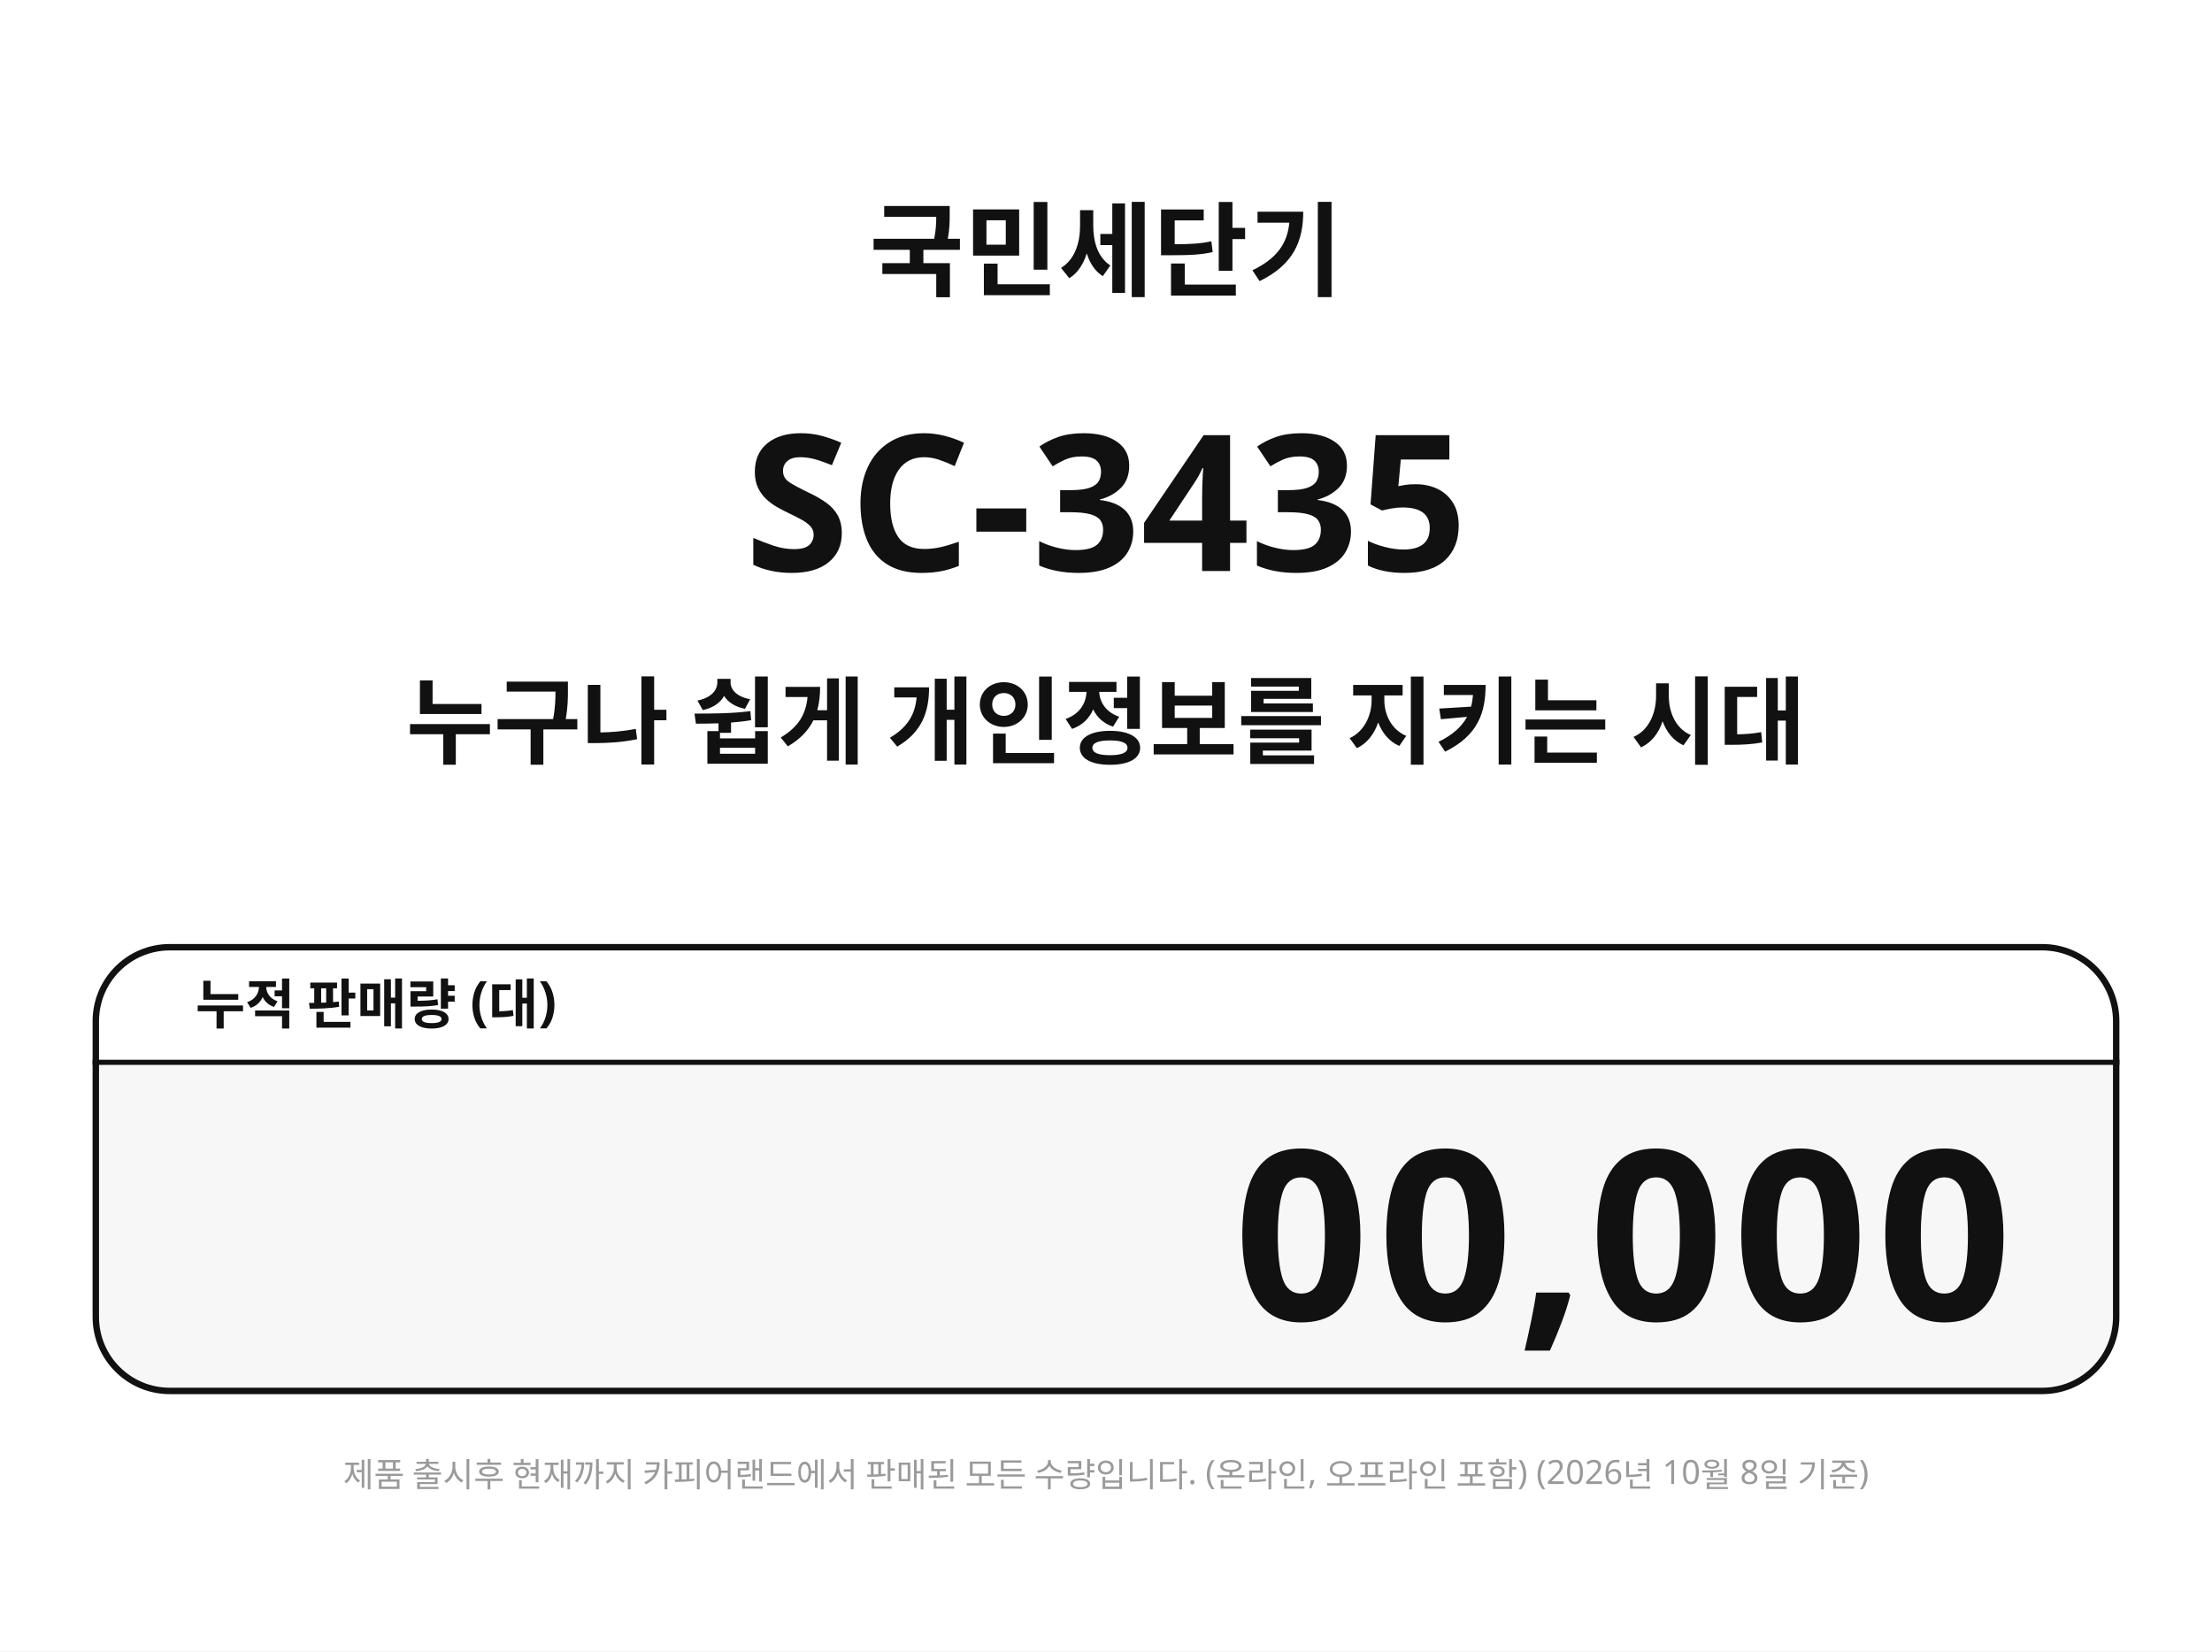
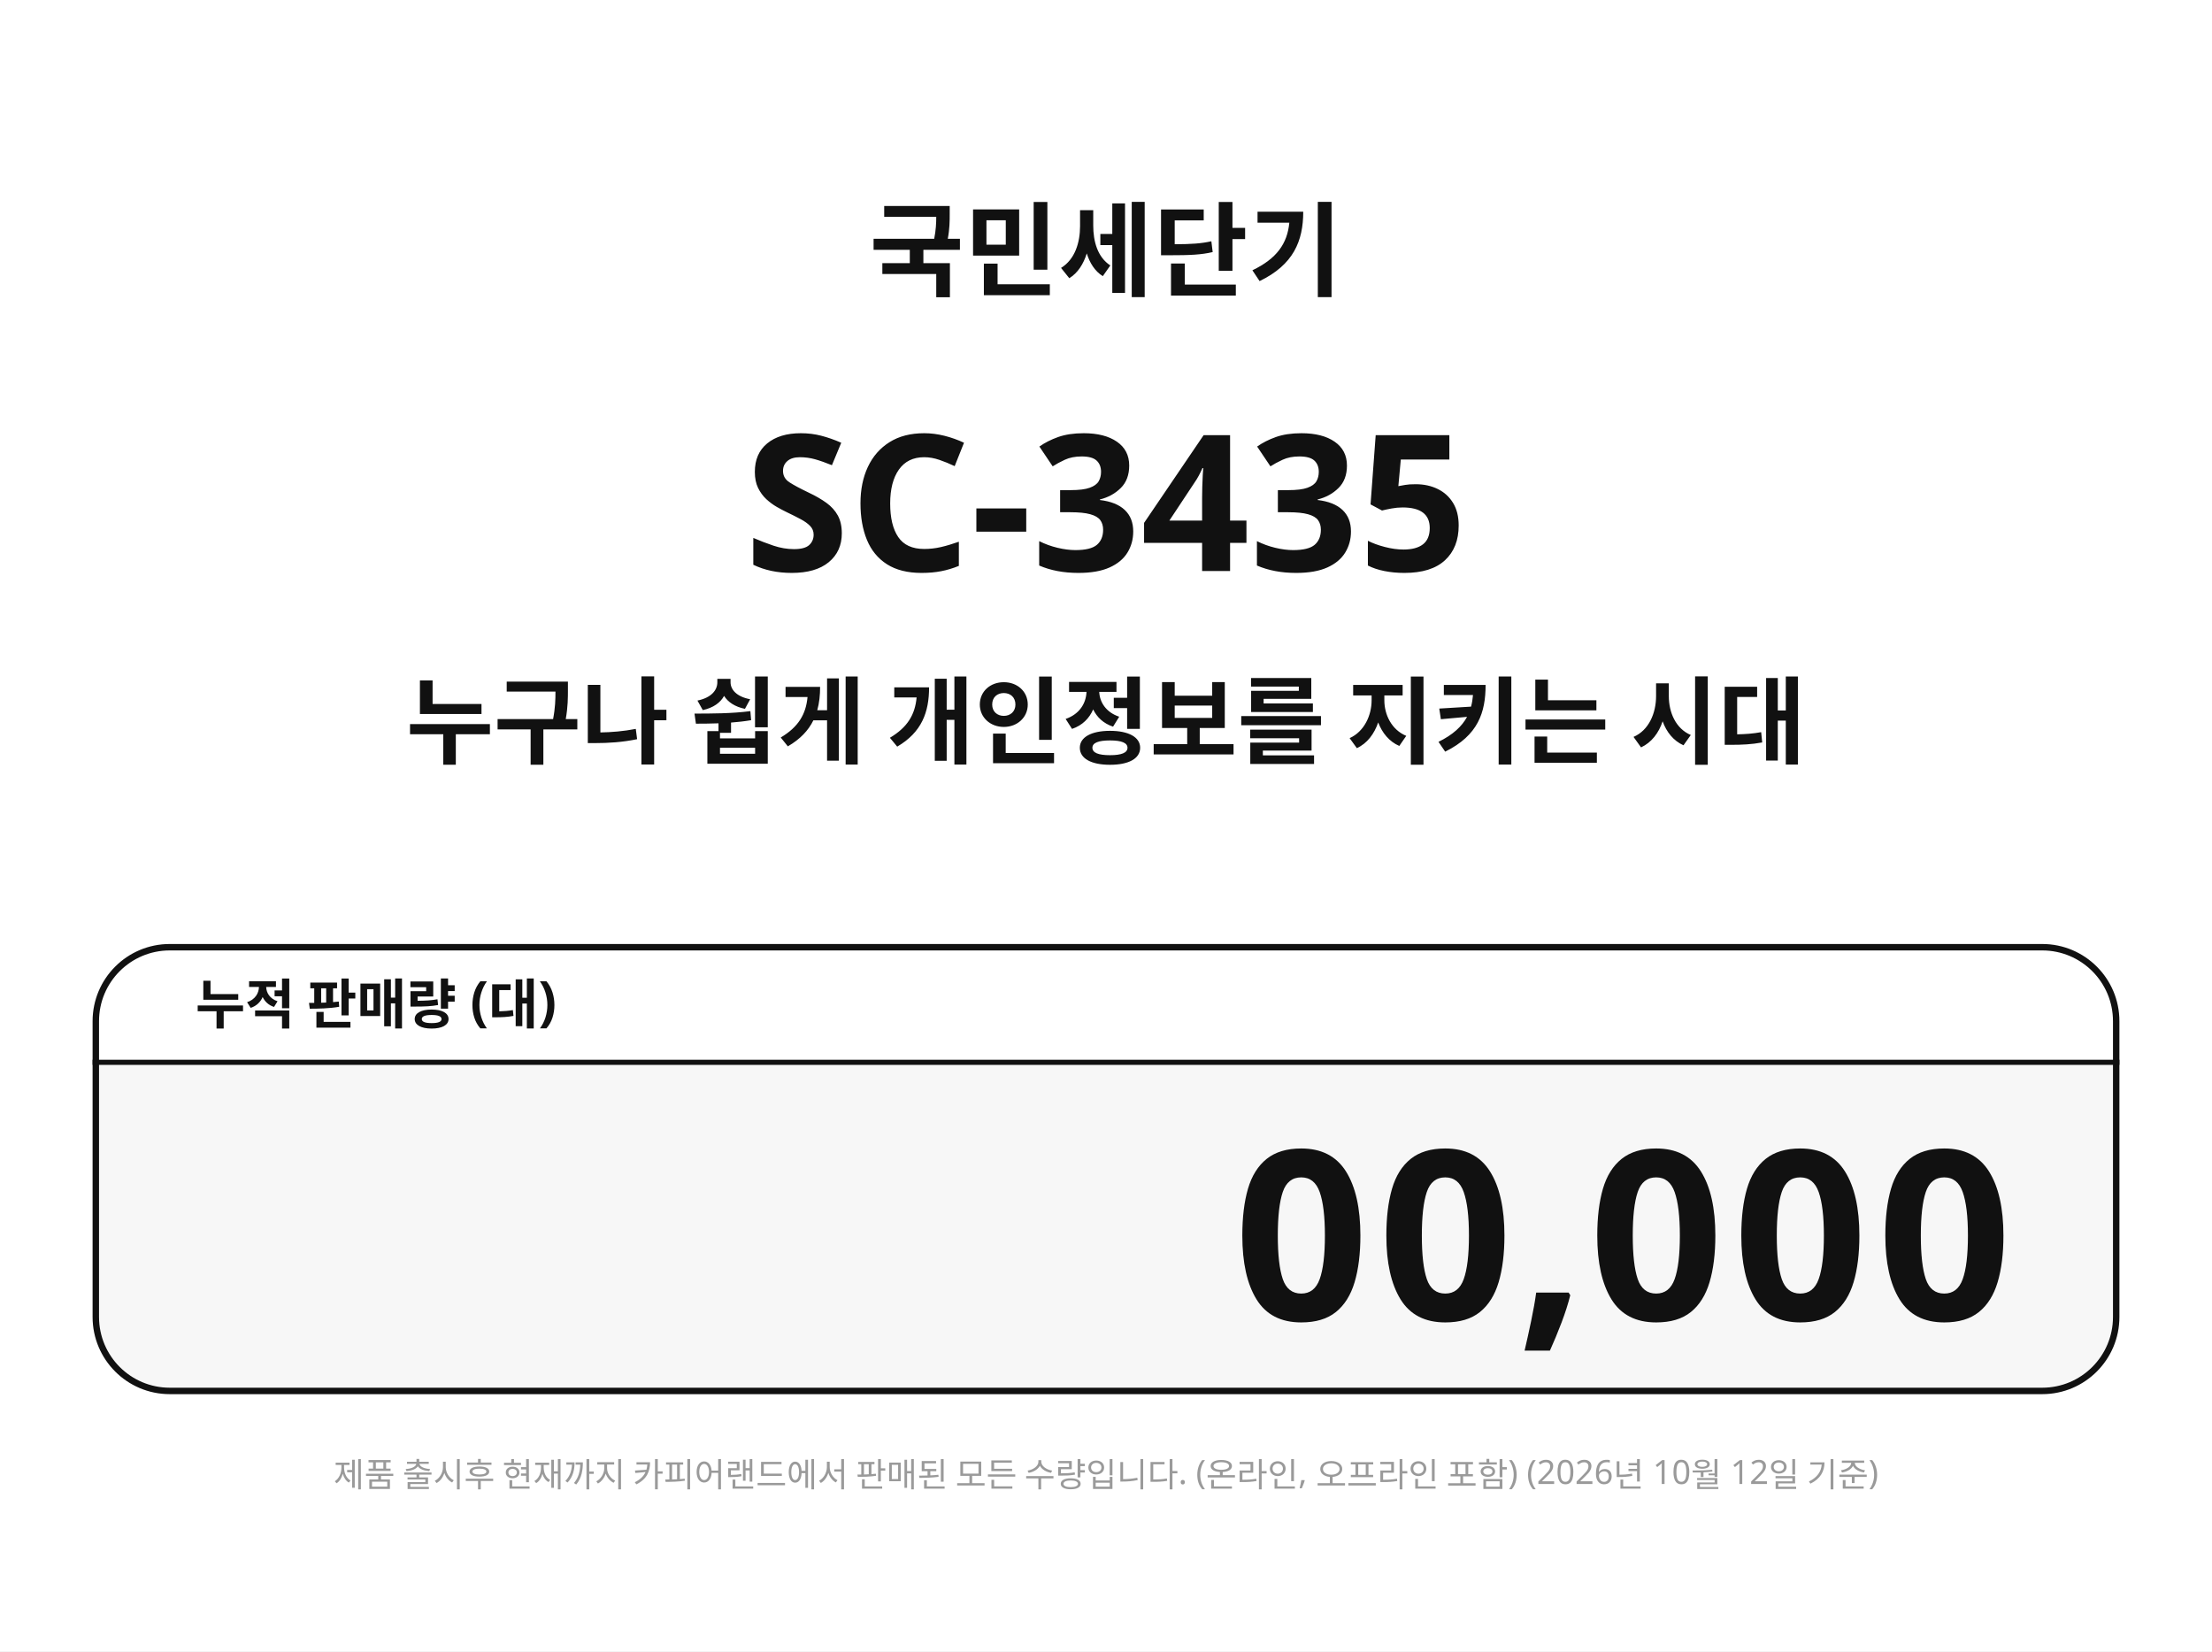
<svg xmlns="http://www.w3.org/2000/svg" width="860" height="642" viewBox="0 0 860 642" role="img">
  <defs>
    <clipPath id="odo-cell">
      <rect x="-32.0" y="-55.0" width="64" height="110" />
    </clipPath>
    <clipPath id="box-clip">
      <rect x="36" y="367" width="788" height="175" rx="30" ry="30" />
    </clipPath>
    <g id="odo">
      <text x="0" y="0" text-anchor="middle" dominant-baseline="central" font-family="'Pretendard','Malgun Gothic','Apple SD Gothic Neo',sans-serif" font-weight="900" font-size="92" fill="#111111">0</text>
      <text x="0" y="110" text-anchor="middle" dominant-baseline="central" font-family="'Pretendard','Malgun Gothic','Apple SD Gothic Neo',sans-serif" font-weight="900" font-size="92" fill="#111111">1</text>
      <text x="0" y="220" text-anchor="middle" dominant-baseline="central" font-family="'Pretendard','Malgun Gothic','Apple SD Gothic Neo',sans-serif" font-weight="900" font-size="92" fill="#111111">2</text>
      <text x="0" y="330" text-anchor="middle" dominant-baseline="central" font-family="'Pretendard','Malgun Gothic','Apple SD Gothic Neo',sans-serif" font-weight="900" font-size="92" fill="#111111">3</text>
      <text x="0" y="440" text-anchor="middle" dominant-baseline="central" font-family="'Pretendard','Malgun Gothic','Apple SD Gothic Neo',sans-serif" font-weight="900" font-size="92" fill="#111111">4</text>
      <text x="0" y="550" text-anchor="middle" dominant-baseline="central" font-family="'Pretendard','Malgun Gothic','Apple SD Gothic Neo',sans-serif" font-weight="900" font-size="92" fill="#111111">5</text>
      <text x="0" y="660" text-anchor="middle" dominant-baseline="central" font-family="'Pretendard','Malgun Gothic','Apple SD Gothic Neo',sans-serif" font-weight="900" font-size="92" fill="#111111">6</text>
      <text x="0" y="770" text-anchor="middle" dominant-baseline="central" font-family="'Pretendard','Malgun Gothic','Apple SD Gothic Neo',sans-serif" font-weight="900" font-size="92" fill="#111111">7</text>
      <text x="0" y="880" text-anchor="middle" dominant-baseline="central" font-family="'Pretendard','Malgun Gothic','Apple SD Gothic Neo',sans-serif" font-weight="900" font-size="92" fill="#111111">8</text>
      <text x="0" y="990" text-anchor="middle" dominant-baseline="central" font-family="'Pretendard','Malgun Gothic','Apple SD Gothic Neo',sans-serif" font-weight="900" font-size="92" fill="#111111">9</text>
      <text x="0" y="1100" text-anchor="middle" dominant-baseline="central" font-family="'Pretendard','Malgun Gothic','Apple SD Gothic Neo',sans-serif" font-weight="900" font-size="92" fill="#111111">0</text>
      <text x="0" y="1210" text-anchor="middle" dominant-baseline="central" font-family="'Pretendard','Malgun Gothic','Apple SD Gothic Neo',sans-serif" font-weight="900" font-size="92" fill="#111111">1</text>
      <text x="0" y="1320" text-anchor="middle" dominant-baseline="central" font-family="'Pretendard','Malgun Gothic','Apple SD Gothic Neo',sans-serif" font-weight="900" font-size="92" fill="#111111">2</text>
      <text x="0" y="1430" text-anchor="middle" dominant-baseline="central" font-family="'Pretendard','Malgun Gothic','Apple SD Gothic Neo',sans-serif" font-weight="900" font-size="92" fill="#111111">3</text>
      <text x="0" y="1540" text-anchor="middle" dominant-baseline="central" font-family="'Pretendard','Malgun Gothic','Apple SD Gothic Neo',sans-serif" font-weight="900" font-size="92" fill="#111111">4</text>
      <text x="0" y="1650" text-anchor="middle" dominant-baseline="central" font-family="'Pretendard','Malgun Gothic','Apple SD Gothic Neo',sans-serif" font-weight="900" font-size="92" fill="#111111">5</text>
      <text x="0" y="1760" text-anchor="middle" dominant-baseline="central" font-family="'Pretendard','Malgun Gothic','Apple SD Gothic Neo',sans-serif" font-weight="900" font-size="92" fill="#111111">6</text>
      <text x="0" y="1870" text-anchor="middle" dominant-baseline="central" font-family="'Pretendard','Malgun Gothic','Apple SD Gothic Neo',sans-serif" font-weight="900" font-size="92" fill="#111111">7</text>
      <text x="0" y="1980" text-anchor="middle" dominant-baseline="central" font-family="'Pretendard','Malgun Gothic','Apple SD Gothic Neo',sans-serif" font-weight="900" font-size="92" fill="#111111">8</text>
      <text x="0" y="2090" text-anchor="middle" dominant-baseline="central" font-family="'Pretendard','Malgun Gothic','Apple SD Gothic Neo',sans-serif" font-weight="900" font-size="92" fill="#111111">9</text>
      <text x="0" y="2200" text-anchor="middle" dominant-baseline="central" font-family="'Pretendard','Malgun Gothic','Apple SD Gothic Neo',sans-serif" font-weight="900" font-size="92" fill="#111111">0</text>
      <text x="0" y="2310" text-anchor="middle" dominant-baseline="central" font-family="'Pretendard','Malgun Gothic','Apple SD Gothic Neo',sans-serif" font-weight="900" font-size="92" fill="#111111">1</text>
      <text x="0" y="2420" text-anchor="middle" dominant-baseline="central" font-family="'Pretendard','Malgun Gothic','Apple SD Gothic Neo',sans-serif" font-weight="900" font-size="92" fill="#111111">2</text>
      <text x="0" y="2530" text-anchor="middle" dominant-baseline="central" font-family="'Pretendard','Malgun Gothic','Apple SD Gothic Neo',sans-serif" font-weight="900" font-size="92" fill="#111111">3</text>
      <text x="0" y="2640" text-anchor="middle" dominant-baseline="central" font-family="'Pretendard','Malgun Gothic','Apple SD Gothic Neo',sans-serif" font-weight="900" font-size="92" fill="#111111">4</text>
      <text x="0" y="2750" text-anchor="middle" dominant-baseline="central" font-family="'Pretendard','Malgun Gothic','Apple SD Gothic Neo',sans-serif" font-weight="900" font-size="92" fill="#111111">5</text>
      <text x="0" y="2860" text-anchor="middle" dominant-baseline="central" font-family="'Pretendard','Malgun Gothic','Apple SD Gothic Neo',sans-serif" font-weight="900" font-size="92" fill="#111111">6</text>
      <text x="0" y="2970" text-anchor="middle" dominant-baseline="central" font-family="'Pretendard','Malgun Gothic','Apple SD Gothic Neo',sans-serif" font-weight="900" font-size="92" fill="#111111">7</text>
      <text x="0" y="3080" text-anchor="middle" dominant-baseline="central" font-family="'Pretendard','Malgun Gothic','Apple SD Gothic Neo',sans-serif" font-weight="900" font-size="92" fill="#111111">8</text>
      <text x="0" y="3190" text-anchor="middle" dominant-baseline="central" font-family="'Pretendard','Malgun Gothic','Apple SD Gothic Neo',sans-serif" font-weight="900" font-size="92" fill="#111111">9</text>
      <text x="0" y="3300" text-anchor="middle" dominant-baseline="central" font-family="'Pretendard','Malgun Gothic','Apple SD Gothic Neo',sans-serif" font-weight="900" font-size="92" fill="#111111">0</text>
      <text x="0" y="3410" text-anchor="middle" dominant-baseline="central" font-family="'Pretendard','Malgun Gothic','Apple SD Gothic Neo',sans-serif" font-weight="900" font-size="92" fill="#111111">1</text>
      <text x="0" y="3520" text-anchor="middle" dominant-baseline="central" font-family="'Pretendard','Malgun Gothic','Apple SD Gothic Neo',sans-serif" font-weight="900" font-size="92" fill="#111111">2</text>
      <text x="0" y="3630" text-anchor="middle" dominant-baseline="central" font-family="'Pretendard','Malgun Gothic','Apple SD Gothic Neo',sans-serif" font-weight="900" font-size="92" fill="#111111">3</text>
      <text x="0" y="3740" text-anchor="middle" dominant-baseline="central" font-family="'Pretendard','Malgun Gothic','Apple SD Gothic Neo',sans-serif" font-weight="900" font-size="92" fill="#111111">4</text>
      <text x="0" y="3850" text-anchor="middle" dominant-baseline="central" font-family="'Pretendard','Malgun Gothic','Apple SD Gothic Neo',sans-serif" font-weight="900" font-size="92" fill="#111111">5</text>
      <text x="0" y="3960" text-anchor="middle" dominant-baseline="central" font-family="'Pretendard','Malgun Gothic','Apple SD Gothic Neo',sans-serif" font-weight="900" font-size="92" fill="#111111">6</text>
      <text x="0" y="4070" text-anchor="middle" dominant-baseline="central" font-family="'Pretendard','Malgun Gothic','Apple SD Gothic Neo',sans-serif" font-weight="900" font-size="92" fill="#111111">7</text>
      <text x="0" y="4180" text-anchor="middle" dominant-baseline="central" font-family="'Pretendard','Malgun Gothic','Apple SD Gothic Neo',sans-serif" font-weight="900" font-size="92" fill="#111111">8</text>
      <text x="0" y="4290" text-anchor="middle" dominant-baseline="central" font-family="'Pretendard','Malgun Gothic','Apple SD Gothic Neo',sans-serif" font-weight="900" font-size="92" fill="#111111">9</text>
      <text x="0" y="4400" text-anchor="middle" dominant-baseline="central" font-family="'Pretendard','Malgun Gothic','Apple SD Gothic Neo',sans-serif" font-weight="900" font-size="92" fill="#111111">0</text>
      <text x="0" y="4510" text-anchor="middle" dominant-baseline="central" font-family="'Pretendard','Malgun Gothic','Apple SD Gothic Neo',sans-serif" font-weight="900" font-size="92" fill="#111111">1</text>
      <text x="0" y="4620" text-anchor="middle" dominant-baseline="central" font-family="'Pretendard','Malgun Gothic','Apple SD Gothic Neo',sans-serif" font-weight="900" font-size="92" fill="#111111">2</text>
      <text x="0" y="4730" text-anchor="middle" dominant-baseline="central" font-family="'Pretendard','Malgun Gothic','Apple SD Gothic Neo',sans-serif" font-weight="900" font-size="92" fill="#111111">3</text>
      <text x="0" y="4840" text-anchor="middle" dominant-baseline="central" font-family="'Pretendard','Malgun Gothic','Apple SD Gothic Neo',sans-serif" font-weight="900" font-size="92" fill="#111111">4</text>
      <text x="0" y="4950" text-anchor="middle" dominant-baseline="central" font-family="'Pretendard','Malgun Gothic','Apple SD Gothic Neo',sans-serif" font-weight="900" font-size="92" fill="#111111">5</text>
      <text x="0" y="5060" text-anchor="middle" dominant-baseline="central" font-family="'Pretendard','Malgun Gothic','Apple SD Gothic Neo',sans-serif" font-weight="900" font-size="92" fill="#111111">6</text>
      <text x="0" y="5170" text-anchor="middle" dominant-baseline="central" font-family="'Pretendard','Malgun Gothic','Apple SD Gothic Neo',sans-serif" font-weight="900" font-size="92" fill="#111111">7</text>
      <text x="0" y="5280" text-anchor="middle" dominant-baseline="central" font-family="'Pretendard','Malgun Gothic','Apple SD Gothic Neo',sans-serif" font-weight="900" font-size="92" fill="#111111">8</text>
      <text x="0" y="5390" text-anchor="middle" dominant-baseline="central" font-family="'Pretendard','Malgun Gothic','Apple SD Gothic Neo',sans-serif" font-weight="900" font-size="92" fill="#111111">9</text>
      <text x="0" y="5500" text-anchor="middle" dominant-baseline="central" font-family="'Pretendard','Malgun Gothic','Apple SD Gothic Neo',sans-serif" font-weight="900" font-size="92" fill="#111111">0</text>
      <text x="0" y="5610" text-anchor="middle" dominant-baseline="central" font-family="'Pretendard','Malgun Gothic','Apple SD Gothic Neo',sans-serif" font-weight="900" font-size="92" fill="#111111">1</text>
      <text x="0" y="5720" text-anchor="middle" dominant-baseline="central" font-family="'Pretendard','Malgun Gothic','Apple SD Gothic Neo',sans-serif" font-weight="900" font-size="92" fill="#111111">2</text>
      <text x="0" y="5830" text-anchor="middle" dominant-baseline="central" font-family="'Pretendard','Malgun Gothic','Apple SD Gothic Neo',sans-serif" font-weight="900" font-size="92" fill="#111111">3</text>
      <text x="0" y="5940" text-anchor="middle" dominant-baseline="central" font-family="'Pretendard','Malgun Gothic','Apple SD Gothic Neo',sans-serif" font-weight="900" font-size="92" fill="#111111">4</text>
      <text x="0" y="6050" text-anchor="middle" dominant-baseline="central" font-family="'Pretendard','Malgun Gothic','Apple SD Gothic Neo',sans-serif" font-weight="900" font-size="92" fill="#111111">5</text>
      <text x="0" y="6160" text-anchor="middle" dominant-baseline="central" font-family="'Pretendard','Malgun Gothic','Apple SD Gothic Neo',sans-serif" font-weight="900" font-size="92" fill="#111111">6</text>
      <text x="0" y="6270" text-anchor="middle" dominant-baseline="central" font-family="'Pretendard','Malgun Gothic','Apple SD Gothic Neo',sans-serif" font-weight="900" font-size="92" fill="#111111">7</text>
      <text x="0" y="6380" text-anchor="middle" dominant-baseline="central" font-family="'Pretendard','Malgun Gothic','Apple SD Gothic Neo',sans-serif" font-weight="900" font-size="92" fill="#111111">8</text>
      <text x="0" y="6490" text-anchor="middle" dominant-baseline="central" font-family="'Pretendard','Malgun Gothic','Apple SD Gothic Neo',sans-serif" font-weight="900" font-size="92" fill="#111111">9</text>
      <text x="0" y="6600" text-anchor="middle" dominant-baseline="central" font-family="'Pretendard','Malgun Gothic','Apple SD Gothic Neo',sans-serif" font-weight="900" font-size="92" fill="#111111">0</text>
      <text x="0" y="6710" text-anchor="middle" dominant-baseline="central" font-family="'Pretendard','Malgun Gothic','Apple SD Gothic Neo',sans-serif" font-weight="900" font-size="92" fill="#111111">1</text>
      <text x="0" y="6820" text-anchor="middle" dominant-baseline="central" font-family="'Pretendard','Malgun Gothic','Apple SD Gothic Neo',sans-serif" font-weight="900" font-size="92" fill="#111111">2</text>
      <text x="0" y="6930" text-anchor="middle" dominant-baseline="central" font-family="'Pretendard','Malgun Gothic','Apple SD Gothic Neo',sans-serif" font-weight="900" font-size="92" fill="#111111">3</text>
      <text x="0" y="7040" text-anchor="middle" dominant-baseline="central" font-family="'Pretendard','Malgun Gothic','Apple SD Gothic Neo',sans-serif" font-weight="900" font-size="92" fill="#111111">4</text>
      <text x="0" y="7150" text-anchor="middle" dominant-baseline="central" font-family="'Pretendard','Malgun Gothic','Apple SD Gothic Neo',sans-serif" font-weight="900" font-size="92" fill="#111111">5</text>
      <text x="0" y="7260" text-anchor="middle" dominant-baseline="central" font-family="'Pretendard','Malgun Gothic','Apple SD Gothic Neo',sans-serif" font-weight="900" font-size="92" fill="#111111">6</text>
      <text x="0" y="7370" text-anchor="middle" dominant-baseline="central" font-family="'Pretendard','Malgun Gothic','Apple SD Gothic Neo',sans-serif" font-weight="900" font-size="92" fill="#111111">7</text>
      <text x="0" y="7480" text-anchor="middle" dominant-baseline="central" font-family="'Pretendard','Malgun Gothic','Apple SD Gothic Neo',sans-serif" font-weight="900" font-size="92" fill="#111111">8</text>
      <text x="0" y="7590" text-anchor="middle" dominant-baseline="central" font-family="'Pretendard','Malgun Gothic','Apple SD Gothic Neo',sans-serif" font-weight="900" font-size="92" fill="#111111">9</text>
    </g>
  </defs>
  <rect x="0" y="0" width="860" height="642" fill="#ffffff" />
  <text x="430.0" y="112" text-anchor="middle" font-family="'Pretendard','Malgun Gothic','Apple SD Gothic Neo',sans-serif" font-weight="800" font-size="40" fill="#111111">국민세단기</text>
  <text x="430.0" y="222" text-anchor="middle" font-family="'Pretendard','Malgun Gothic','Apple SD Gothic Neo',sans-serif" font-weight="800" font-size="74" fill="#111111">SC-3435</text>
  <text x="430.0" y="294" text-anchor="middle" font-family="'Pretendard','Malgun Gothic','Apple SD Gothic Neo',sans-serif" font-weight="700" font-size="37" fill="#111111">누구나 쉽게 개인정보를 지키는 시대</text>
  <g clip-path="url(#box-clip)">
    <rect x="36" y="367" width="788" height="175" fill="#F7F7F7" />
    <rect x="36" y="367" width="788" height="46" fill="#ffffff" />
    <line x1="36" y1="413" x2="824" y2="413" stroke="#111111" stroke-width="2" />
  </g>
  <rect x="37.25" y="368.25" width="785.5" height="172.5" rx="28.75" ry="28.75" fill="none" stroke="#111111" stroke-width="2.5" />
  <text x="76" y="398" font-family="'Pretendard','Malgun Gothic','Apple SD Gothic Neo',sans-serif" font-weight="700" font-size="21" fill="#111111">누적 판매량 (대)</text>
  <g transform="translate(506.00,477.50) scale(1)">
    <g clip-path="url(#odo-cell)">
      <use href="#odo">
        <animateTransform attributeName="transform" type="translate" calcMode="spline" keyTimes="0;0.186;1" keySplines="0.12 0.9 0.2 1;0 0 1 1" values="0 0;0 -2310;0 -2310" dur="6.4s" repeatCount="indefinite" />
      </use>
    </g>
  </g>
  <g transform="translate(562.00,477.50) scale(1)">
    <g clip-path="url(#odo-cell)">
      <use href="#odo">
        <animateTransform attributeName="transform" type="translate" calcMode="spline" keyTimes="0;0.223;1" keySplines="0.12 0.9 0.2 1;0 0 1 1" values="0 0;0 -3850;0 -3850" dur="6.4s" repeatCount="indefinite" />
      </use>
    </g>
  </g>
  <text x="603.00" y="477.50" text-anchor="middle" dominant-baseline="central" font-family="'Pretendard','Malgun Gothic','Apple SD Gothic Neo',sans-serif" font-weight="900" font-size="92.00" fill="#111111">,</text>
  <g transform="translate(644.00,477.50) scale(1)">
    <g clip-path="url(#odo-cell)">
      <use href="#odo">
        <animateTransform attributeName="transform" type="translate" calcMode="spline" keyTimes="0;0.260;1" keySplines="0.12 0.9 0.2 1;0 0 1 1" values="0 0;0 -4840;0 -4840" dur="6.4s" repeatCount="indefinite" />
      </use>
    </g>
  </g>
  <g transform="translate(700.00,477.50) scale(1)">
    <g clip-path="url(#odo-cell)">
      <use href="#odo">
-         <animateTransform attributeName="transform" type="translate" calcMode="spline" keyTimes="0;0.297;1" keySplines="0.12 0.9 0.2 1;0 0 1 1" values="0 0;0 -5500;0 -5500" dur="6.4s" repeatCount="indefinite" />
+         <animateTransform attributeName="transform" type="translate" calcMode="spline" keyTimes="0;0.297;1" keySplines="0.12 0.9 0.2 1;0 0 1 1" values="0 0;0 -5830;0 -5830" dur="6.4s" repeatCount="indefinite" />
      </use>
    </g>
  </g>
  <g transform="translate(756.00,477.50) scale(1)">
    <g clip-path="url(#odo-cell)">
      <use href="#odo">
-         <animateTransform attributeName="transform" type="translate" calcMode="spline" keyTimes="0;0.335;1" keySplines="0.12 0.9 0.2 1;0 0 1 1" values="0 0;0 -6820;0 -6820" dur="6.4s" repeatCount="indefinite" />
+         <animateTransform attributeName="transform" type="translate" calcMode="spline" keyTimes="0;0.335;1" keySplines="0.12 0.9 0.2 1;0 0 1 1" values="0 0;0 -7370;0 -7370" dur="6.4s" repeatCount="indefinite" />
      </use>
    </g>
  </g>
-   <text x="430.0" y="578" text-anchor="middle" font-family="'Pretendard','Malgun Gothic','Apple SD Gothic Neo',sans-serif" font-weight="400" font-size="13" fill="#9A9A9A">제품 출시후 현재까지 카피어랜드에서 판매된 모든 수량입니다. (온라인, 오프라인 포함) (2026년 10월 8일 기준)</text>
+   <text x="430.0" y="578" text-anchor="middle" font-family="'Pretendard','Malgun Gothic','Apple SD Gothic Neo',sans-serif" font-weight="400" font-size="13" fill="#9A9A9A">제품 출시후 현재까지 카피어랜드에서 판매된 모든 수량입니다. (온라인, 오프라인 포함) (2026년 10월 12일 기준)</text>
</svg>
